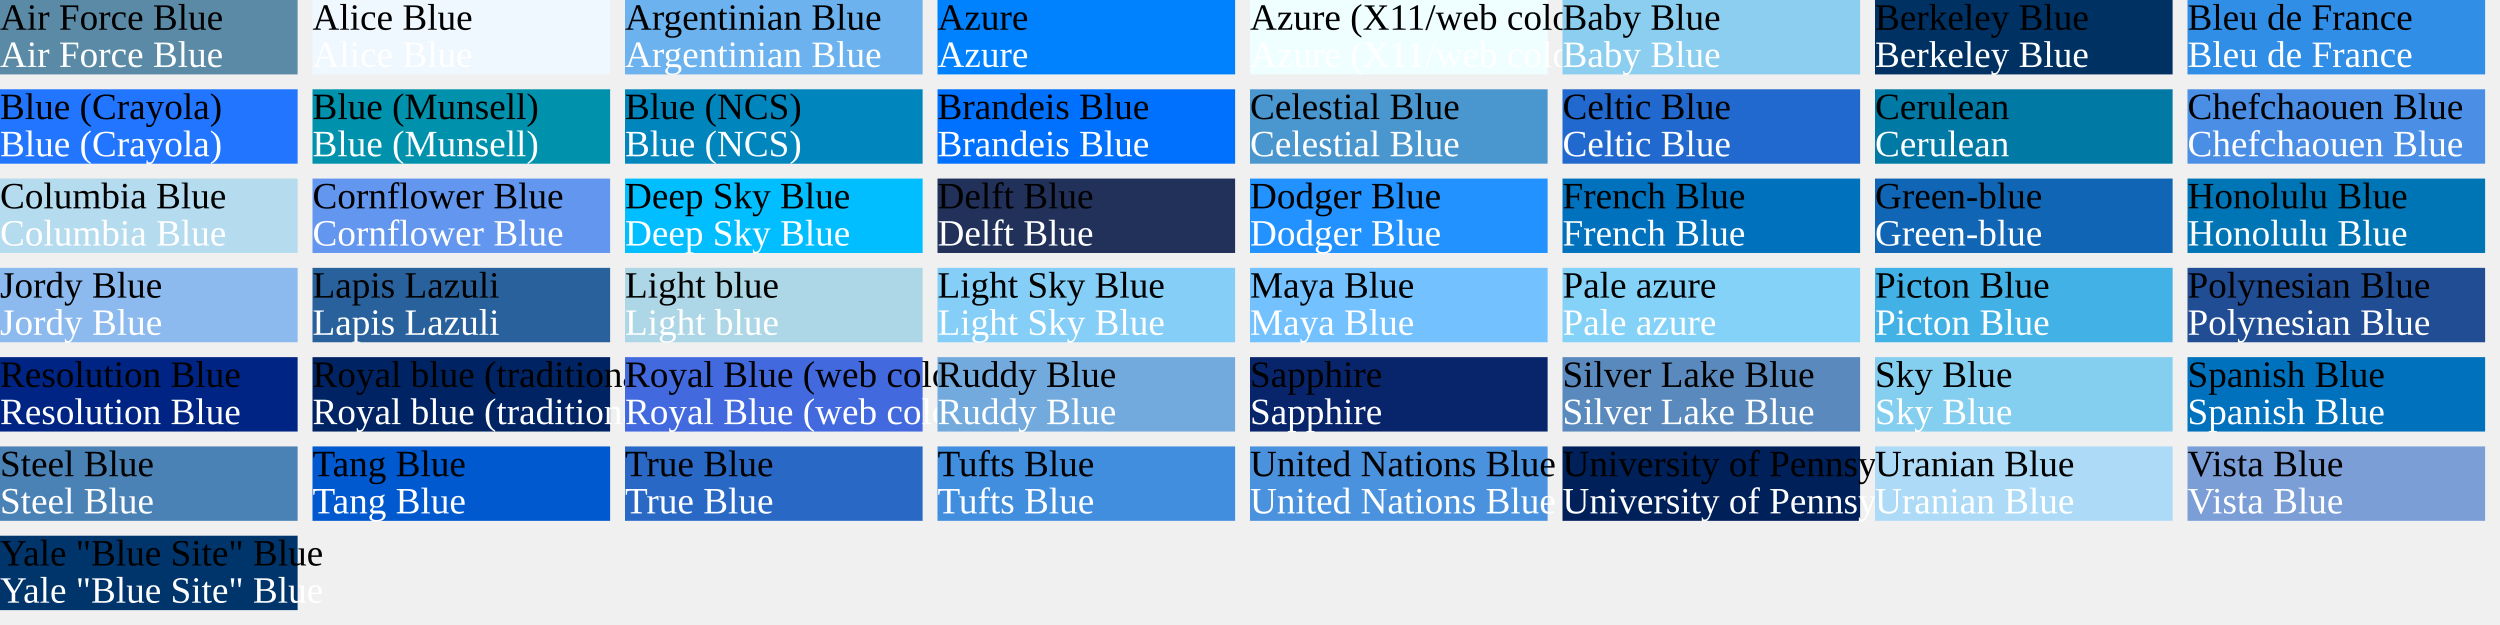
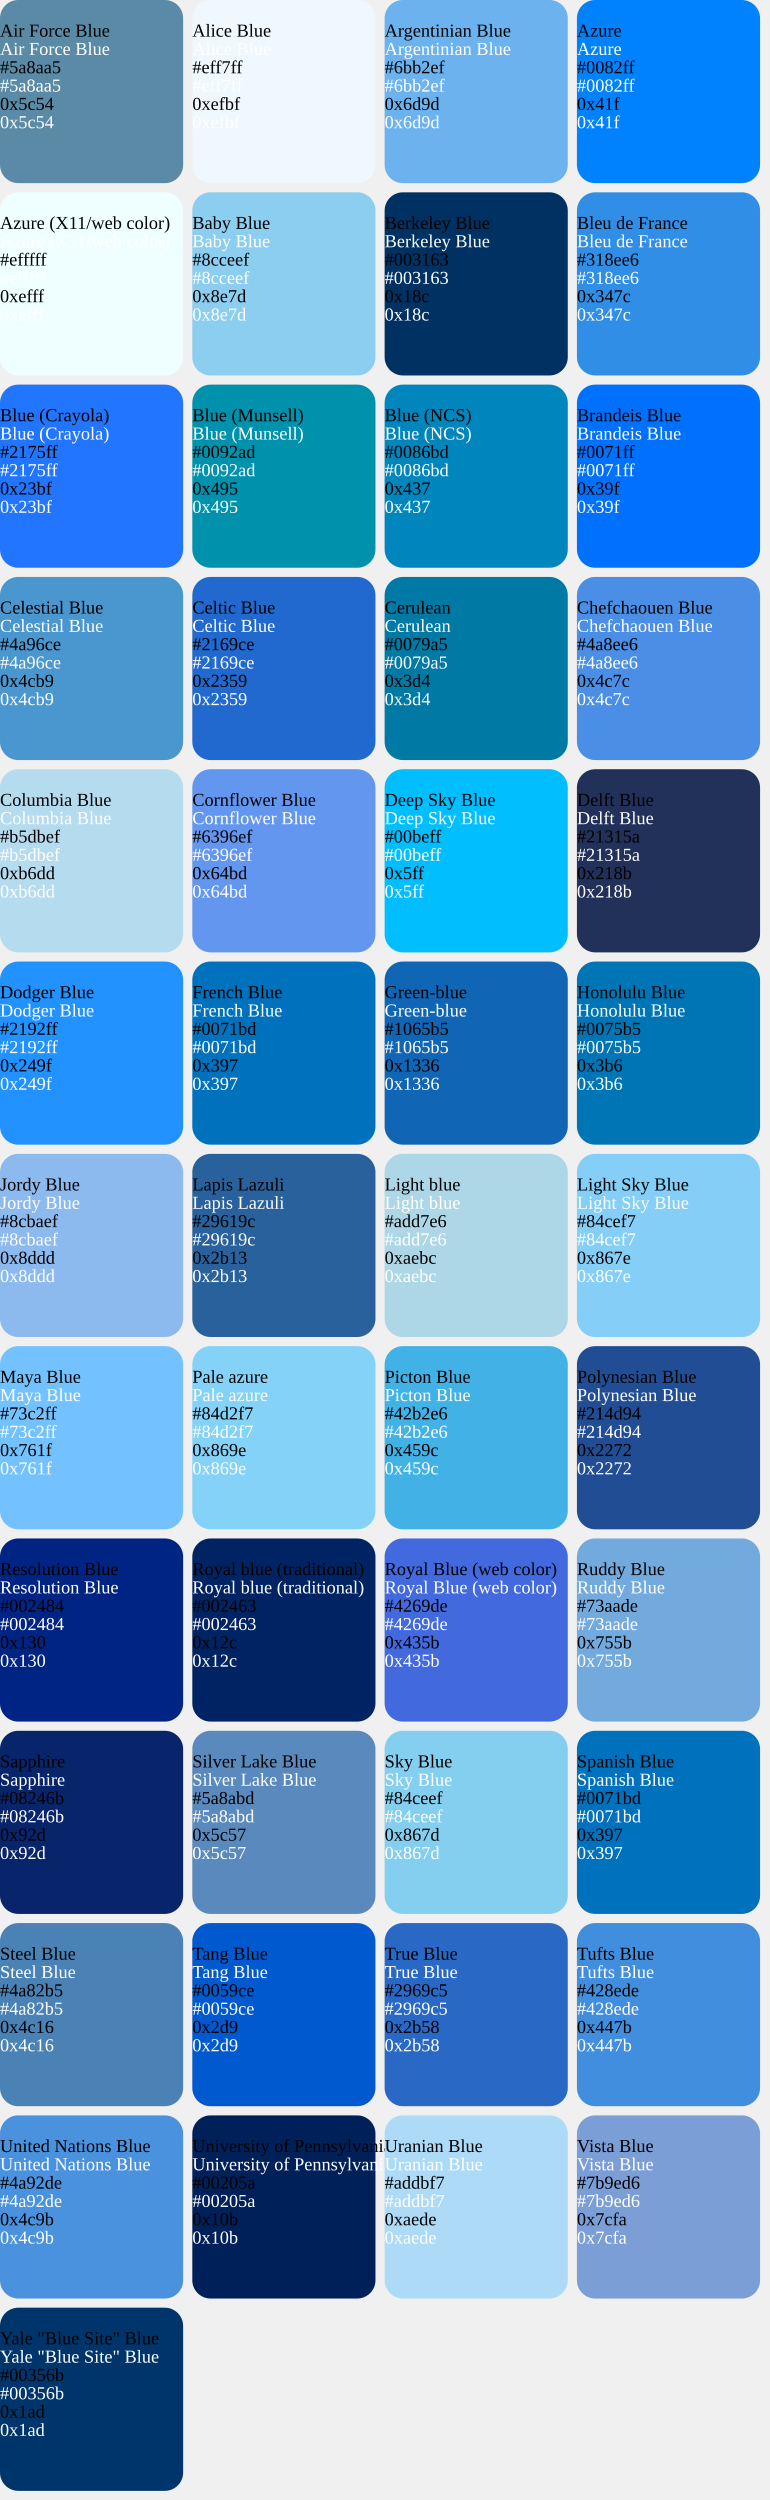
- <svg xmlns="http://www.w3.org/2000/svg" width="1680px" height="420px">
-   <rect x="0" y="0" width="200" height="50" style="fill: #5a8aa5;" />
-   <text x="0" y="20" font-size="25px" style="fill: black;">Air Force Blue</text>
-   <text x="0" y="45" font-size="25px" style="fill: white;">Air Force Blue</text>
-   <rect x="210" y="0" width="200" height="50" style="fill: #eff7ff;" />
-   <text x="210" y="20" font-size="25px" style="fill: black;">Alice Blue</text>
-   <text x="210" y="45" font-size="25px" style="fill: white;">Alice Blue</text>
-   <rect x="420" y="0" width="200" height="50" style="fill: #6bb2ef;" />
-   <text x="420" y="20" font-size="25px" style="fill: black;">Argentinian Blue</text>
-   <text x="420" y="45" font-size="25px" style="fill: white;">Argentinian Blue</text>
-   <rect x="630" y="0" width="200" height="50" style="fill: #0082ff;" />
-   <text x="630" y="20" font-size="25px" style="fill: black;">Azure</text>
-   <text x="630" y="45" font-size="25px" style="fill: white;">Azure</text>
-   <rect x="840" y="0" width="200" height="50" style="fill: #efffff;" />
-   <text x="840" y="20" font-size="25px" style="fill: black;">Azure (X11/web color)</text>
-   <text x="840" y="45" font-size="25px" style="fill: white;">Azure (X11/web color)</text>
-   <rect x="1050" y="0" width="200" height="50" style="fill: #8cceef;" />
-   <text x="1050" y="20" font-size="25px" style="fill: black;">Baby Blue</text>
-   <text x="1050" y="45" font-size="25px" style="fill: white;">Baby Blue</text>
-   <rect x="1260" y="0" width="200" height="50" style="fill: #003163;" />
-   <text x="1260" y="20" font-size="25px" style="fill: black;">Berkeley Blue</text>
-   <text x="1260" y="45" font-size="25px" style="fill: white;">Berkeley Blue</text>
-   <rect x="1470" y="0" width="200" height="50" style="fill: #318ee6;" />
-   <text x="1470" y="20" font-size="25px" style="fill: black;">Bleu de France</text>
-   <text x="1470" y="45" font-size="25px" style="fill: white;">Bleu de France</text>
-   <rect x="0" y="60" width="200" height="50" style="fill: #2175ff;" />
-   <text x="0" y="80" font-size="25px" style="fill: black;">Blue (Crayola)</text>
-   <text x="0" y="105" font-size="25px" style="fill: white;">Blue (Crayola)</text>
-   <rect x="210" y="60" width="200" height="50" style="fill: #0092ad;" />
-   <text x="210" y="80" font-size="25px" style="fill: black;">Blue (Munsell)</text>
-   <text x="210" y="105" font-size="25px" style="fill: white;">Blue (Munsell)</text>
-   <rect x="420" y="60" width="200" height="50" style="fill: #0086bd;" />
-   <text x="420" y="80" font-size="25px" style="fill: black;">Blue (NCS)</text>
-   <text x="420" y="105" font-size="25px" style="fill: white;">Blue (NCS)</text>
-   <rect x="630" y="60" width="200" height="50" style="fill: #0071ff;" />
-   <text x="630" y="80" font-size="25px" style="fill: black;">Brandeis Blue</text>
-   <text x="630" y="105" font-size="25px" style="fill: white;">Brandeis Blue</text>
-   <rect x="840" y="60" width="200" height="50" style="fill: #4a96ce;" />
-   <text x="840" y="80" font-size="25px" style="fill: black;">Celestial Blue</text>
-   <text x="840" y="105" font-size="25px" style="fill: white;">Celestial Blue</text>
-   <rect x="1050" y="60" width="200" height="50" style="fill: #2169ce;" />
-   <text x="1050" y="80" font-size="25px" style="fill: black;">Celtic Blue</text>
-   <text x="1050" y="105" font-size="25px" style="fill: white;">Celtic Blue</text>
-   <rect x="1260" y="60" width="200" height="50" style="fill: #0079a5;" />
-   <text x="1260" y="80" font-size="25px" style="fill: black;">Cerulean</text>
-   <text x="1260" y="105" font-size="25px" style="fill: white;">Cerulean</text>
-   <rect x="1470" y="60" width="200" height="50" style="fill: #4a8ee6;" />
-   <text x="1470" y="80" font-size="25px" style="fill: black;">Chefchaouen Blue</text>
-   <text x="1470" y="105" font-size="25px" style="fill: white;">Chefchaouen Blue</text>
-   <rect x="0" y="120" width="200" height="50" style="fill: #b5dbef;" />
-   <text x="0" y="140" font-size="25px" style="fill: black;">Columbia Blue</text>
-   <text x="0" y="165" font-size="25px" style="fill: white;">Columbia Blue</text>
-   <rect x="210" y="120" width="200" height="50" style="fill: #6396ef;" />
-   <text x="210" y="140" font-size="25px" style="fill: black;">Cornflower Blue</text>
-   <text x="210" y="165" font-size="25px" style="fill: white;">Cornflower Blue</text>
-   <rect x="420" y="120" width="200" height="50" style="fill: #00beff;" />
-   <text x="420" y="140" font-size="25px" style="fill: black;">Deep Sky Blue</text>
-   <text x="420" y="165" font-size="25px" style="fill: white;">Deep Sky Blue</text>
-   <rect x="630" y="120" width="200" height="50" style="fill: #21315a;" />
-   <text x="630" y="140" font-size="25px" style="fill: black;">Delft Blue</text>
-   <text x="630" y="165" font-size="25px" style="fill: white;">Delft Blue</text>
-   <rect x="840" y="120" width="200" height="50" style="fill: #2192ff;" />
-   <text x="840" y="140" font-size="25px" style="fill: black;">Dodger Blue</text>
-   <text x="840" y="165" font-size="25px" style="fill: white;">Dodger Blue</text>
-   <rect x="1050" y="120" width="200" height="50" style="fill: #0071bd;" />
-   <text x="1050" y="140" font-size="25px" style="fill: black;">French Blue</text>
-   <text x="1050" y="165" font-size="25px" style="fill: white;">French Blue</text>
-   <rect x="1260" y="120" width="200" height="50" style="fill: #1065b5;" />
-   <text x="1260" y="140" font-size="25px" style="fill: black;">Green-blue</text>
-   <text x="1260" y="165" font-size="25px" style="fill: white;">Green-blue</text>
-   <rect x="1470" y="120" width="200" height="50" style="fill: #0075b5;" />
-   <text x="1470" y="140" font-size="25px" style="fill: black;">Honolulu Blue</text>
-   <text x="1470" y="165" font-size="25px" style="fill: white;">Honolulu Blue</text>
-   <rect x="0" y="180" width="200" height="50" style="fill: #8cbaef;" />
-   <text x="0" y="200" font-size="25px" style="fill: black;">Jordy Blue</text>
-   <text x="0" y="225" font-size="25px" style="fill: white;">Jordy Blue</text>
-   <rect x="210" y="180" width="200" height="50" style="fill: #29619c;" />
-   <text x="210" y="200" font-size="25px" style="fill: black;">Lapis Lazuli</text>
-   <text x="210" y="225" font-size="25px" style="fill: white;">Lapis Lazuli</text>
-   <rect x="420" y="180" width="200" height="50" style="fill: #add7e6;" />
-   <text x="420" y="200" font-size="25px" style="fill: black;">Light blue</text>
-   <text x="420" y="225" font-size="25px" style="fill: white;">Light blue</text>
-   <rect x="630" y="180" width="200" height="50" style="fill: #84cef7;" />
-   <text x="630" y="200" font-size="25px" style="fill: black;">Light Sky Blue</text>
-   <text x="630" y="225" font-size="25px" style="fill: white;">Light Sky Blue</text>
-   <rect x="840" y="180" width="200" height="50" style="fill: #73c2ff;" />
-   <text x="840" y="200" font-size="25px" style="fill: black;">Maya Blue</text>
-   <text x="840" y="225" font-size="25px" style="fill: white;">Maya Blue</text>
-   <rect x="1050" y="180" width="200" height="50" style="fill: #84d2f7;" />
-   <text x="1050" y="200" font-size="25px" style="fill: black;">Pale azure</text>
-   <text x="1050" y="225" font-size="25px" style="fill: white;">Pale azure</text>
-   <rect x="1260" y="180" width="200" height="50" style="fill: #42b2e6;" />
-   <text x="1260" y="200" font-size="25px" style="fill: black;">Picton Blue</text>
-   <text x="1260" y="225" font-size="25px" style="fill: white;">Picton Blue</text>
-   <rect x="1470" y="180" width="200" height="50" style="fill: #214d94;" />
-   <text x="1470" y="200" font-size="25px" style="fill: black;">Polynesian Blue</text>
-   <text x="1470" y="225" font-size="25px" style="fill: white;">Polynesian Blue</text>
-   <rect x="0" y="240" width="200" height="50" style="fill: #002484;" />
-   <text x="0" y="260" font-size="25px" style="fill: black;">Resolution Blue</text>
-   <text x="0" y="285" font-size="25px" style="fill: white;">Resolution Blue</text>
-   <rect x="210" y="240" width="200" height="50" style="fill: #002463;" />
-   <text x="210" y="260" font-size="25px" style="fill: black;">Royal blue (traditional)</text>
-   <text x="210" y="285" font-size="25px" style="fill: white;">Royal blue (traditional)</text>
-   <rect x="420" y="240" width="200" height="50" style="fill: #4269de;" />
-   <text x="420" y="260" font-size="25px" style="fill: black;">Royal Blue (web color)</text>
-   <text x="420" y="285" font-size="25px" style="fill: white;">Royal Blue (web color)</text>
-   <rect x="630" y="240" width="200" height="50" style="fill: #73aade;" />
-   <text x="630" y="260" font-size="25px" style="fill: black;">Ruddy Blue</text>
-   <text x="630" y="285" font-size="25px" style="fill: white;">Ruddy Blue</text>
-   <rect x="840" y="240" width="200" height="50" style="fill: #08246b;" />
-   <text x="840" y="260" font-size="25px" style="fill: black;">Sapphire</text>
-   <text x="840" y="285" font-size="25px" style="fill: white;">Sapphire</text>
-   <rect x="1050" y="240" width="200" height="50" style="fill: #5a8abd;" />
-   <text x="1050" y="260" font-size="25px" style="fill: black;">Silver Lake Blue</text>
-   <text x="1050" y="285" font-size="25px" style="fill: white;">Silver Lake Blue</text>
-   <rect x="1260" y="240" width="200" height="50" style="fill: #84ceef;" />
-   <text x="1260" y="260" font-size="25px" style="fill: black;">Sky Blue</text>
-   <text x="1260" y="285" font-size="25px" style="fill: white;">Sky Blue</text>
-   <rect x="1470" y="240" width="200" height="50" style="fill: #0071bd;" />
-   <text x="1470" y="260" font-size="25px" style="fill: black;">Spanish Blue</text>
-   <text x="1470" y="285" font-size="25px" style="fill: white;">Spanish Blue</text>
-   <rect x="0" y="300" width="200" height="50" style="fill: #4a82b5;" />
-   <text x="0" y="320" font-size="25px" style="fill: black;">Steel Blue</text>
-   <text x="0" y="345" font-size="25px" style="fill: white;">Steel Blue</text>
-   <rect x="210" y="300" width="200" height="50" style="fill: #0059ce;" />
-   <text x="210" y="320" font-size="25px" style="fill: black;">Tang Blue</text>
-   <text x="210" y="345" font-size="25px" style="fill: white;">Tang Blue</text>
-   <rect x="420" y="300" width="200" height="50" style="fill: #2969c5;" />
-   <text x="420" y="320" font-size="25px" style="fill: black;">True Blue</text>
-   <text x="420" y="345" font-size="25px" style="fill: white;">True Blue</text>
-   <rect x="630" y="300" width="200" height="50" style="fill: #428ede;" />
-   <text x="630" y="320" font-size="25px" style="fill: black;">Tufts Blue</text>
-   <text x="630" y="345" font-size="25px" style="fill: white;">Tufts Blue</text>
-   <rect x="840" y="300" width="200" height="50" style="fill: #4a92de;" />
-   <text x="840" y="320" font-size="25px" style="fill: black;">United Nations Blue</text>
-   <text x="840" y="345" font-size="25px" style="fill: white;">United Nations Blue</text>
-   <rect x="1050" y="300" width="200" height="50" style="fill: #00205a;" />
-   <text x="1050" y="320" font-size="25px" style="fill: black;">University of Pennsylvania Blue</text>
-   <text x="1050" y="345" font-size="25px" style="fill: white;">University of Pennsylvania Blue</text>
-   <rect x="1260" y="300" width="200" height="50" style="fill: #addbf7;" />
-   <text x="1260" y="320" font-size="25px" style="fill: black;">Uranian Blue</text>
-   <text x="1260" y="345" font-size="25px" style="fill: white;">Uranian Blue</text>
-   <rect x="1470" y="300" width="200" height="50" style="fill: #7b9ed6;" />
-   <text x="1470" y="320" font-size="25px" style="fill: black;">Vista Blue</text>
-   <text x="1470" y="345" font-size="25px" style="fill: white;">Vista Blue</text>
-   <rect x="0" y="360" width="200" height="50" style="fill: #00356b;" />
-   <text x="0" y="380" font-size="25px" style="fill: black;">Yale "Blue Site" Blue</text>
-   <text x="0" y="405" font-size="25px" style="fill: white;">Yale "Blue Site" Blue</text>
+ <svg xmlns="http://www.w3.org/2000/svg" width="840px" height="2730px">
+   <rect x="0" y="0" width="200" height="200" rx="20px" ry="20px" style="fill: #5a8aa5;" />
+   <text x="0" y="40" font-size="20px" style="fill: black;">Air Force Blue</text>
+   <text x="0" y="60" font-size="20px" style="fill: white;">Air Force Blue</text>
+   <text x="0" y="80" font-size="20px" style="fill: black;">#5a8aa5</text>
+   <text x="0" y="100" font-size="20px" style="fill: white;">#5a8aa5</text>
+   <text x="0" y="120" font-size="20px" style="fill: black;">0x5c54</text>
+   <text x="0" y="140" font-size="20px" style="fill: white;">0x5c54</text>
+   <rect x="210" y="0" width="200" height="200" rx="20px" ry="20px" style="fill: #eff7ff;" />
+   <text x="210" y="40" font-size="20px" style="fill: black;">Alice Blue</text>
+   <text x="210" y="60" font-size="20px" style="fill: white;">Alice Blue</text>
+   <text x="210" y="80" font-size="20px" style="fill: black;">#eff7ff</text>
+   <text x="210" y="100" font-size="20px" style="fill: white;">#eff7ff</text>
+   <text x="210" y="120" font-size="20px" style="fill: black;">0xefbf</text>
+   <text x="210" y="140" font-size="20px" style="fill: white;">0xefbf</text>
+   <rect x="420" y="0" width="200" height="200" rx="20px" ry="20px" style="fill: #6bb2ef;" />
+   <text x="420" y="40" font-size="20px" style="fill: black;">Argentinian Blue</text>
+   <text x="420" y="60" font-size="20px" style="fill: white;">Argentinian Blue</text>
+   <text x="420" y="80" font-size="20px" style="fill: black;">#6bb2ef</text>
+   <text x="420" y="100" font-size="20px" style="fill: white;">#6bb2ef</text>
+   <text x="420" y="120" font-size="20px" style="fill: black;">0x6d9d</text>
+   <text x="420" y="140" font-size="20px" style="fill: white;">0x6d9d</text>
+   <rect x="630" y="0" width="200" height="200" rx="20px" ry="20px" style="fill: #0082ff;" />
+   <text x="630" y="40" font-size="20px" style="fill: black;">Azure</text>
+   <text x="630" y="60" font-size="20px" style="fill: white;">Azure</text>
+   <text x="630" y="80" font-size="20px" style="fill: black;">#0082ff</text>
+   <text x="630" y="100" font-size="20px" style="fill: white;">#0082ff</text>
+   <text x="630" y="120" font-size="20px" style="fill: black;">0x41f</text>
+   <text x="630" y="140" font-size="20px" style="fill: white;">0x41f</text>
+   <rect x="0" y="210" width="200" height="200" rx="20px" ry="20px" style="fill: #efffff;" />
+   <text x="0" y="250" font-size="20px" style="fill: black;">Azure (X11/web color)</text>
+   <text x="0" y="270" font-size="20px" style="fill: white;">Azure (X11/web color)</text>
+   <text x="0" y="290" font-size="20px" style="fill: black;">#efffff</text>
+   <text x="0" y="310" font-size="20px" style="fill: white;">#efffff</text>
+   <text x="0" y="330" font-size="20px" style="fill: black;">0xefff</text>
+   <text x="0" y="350" font-size="20px" style="fill: white;">0xefff</text>
+   <rect x="210" y="210" width="200" height="200" rx="20px" ry="20px" style="fill: #8cceef;" />
+   <text x="210" y="250" font-size="20px" style="fill: black;">Baby Blue</text>
+   <text x="210" y="270" font-size="20px" style="fill: white;">Baby Blue</text>
+   <text x="210" y="290" font-size="20px" style="fill: black;">#8cceef</text>
+   <text x="210" y="310" font-size="20px" style="fill: white;">#8cceef</text>
+   <text x="210" y="330" font-size="20px" style="fill: black;">0x8e7d</text>
+   <text x="210" y="350" font-size="20px" style="fill: white;">0x8e7d</text>
+   <rect x="420" y="210" width="200" height="200" rx="20px" ry="20px" style="fill: #003163;" />
+   <text x="420" y="250" font-size="20px" style="fill: black;">Berkeley Blue</text>
+   <text x="420" y="270" font-size="20px" style="fill: white;">Berkeley Blue</text>
+   <text x="420" y="290" font-size="20px" style="fill: black;">#003163</text>
+   <text x="420" y="310" font-size="20px" style="fill: white;">#003163</text>
+   <text x="420" y="330" font-size="20px" style="fill: black;">0x18c</text>
+   <text x="420" y="350" font-size="20px" style="fill: white;">0x18c</text>
+   <rect x="630" y="210" width="200" height="200" rx="20px" ry="20px" style="fill: #318ee6;" />
+   <text x="630" y="250" font-size="20px" style="fill: black;">Bleu de France</text>
+   <text x="630" y="270" font-size="20px" style="fill: white;">Bleu de France</text>
+   <text x="630" y="290" font-size="20px" style="fill: black;">#318ee6</text>
+   <text x="630" y="310" font-size="20px" style="fill: white;">#318ee6</text>
+   <text x="630" y="330" font-size="20px" style="fill: black;">0x347c</text>
+   <text x="630" y="350" font-size="20px" style="fill: white;">0x347c</text>
+   <rect x="0" y="420" width="200" height="200" rx="20px" ry="20px" style="fill: #2175ff;" />
+   <text x="0" y="460" font-size="20px" style="fill: black;">Blue (Crayola)</text>
+   <text x="0" y="480" font-size="20px" style="fill: white;">Blue (Crayola)</text>
+   <text x="0" y="500" font-size="20px" style="fill: black;">#2175ff</text>
+   <text x="0" y="520" font-size="20px" style="fill: white;">#2175ff</text>
+   <text x="0" y="540" font-size="20px" style="fill: black;">0x23bf</text>
+   <text x="0" y="560" font-size="20px" style="fill: white;">0x23bf</text>
+   <rect x="210" y="420" width="200" height="200" rx="20px" ry="20px" style="fill: #0092ad;" />
+   <text x="210" y="460" font-size="20px" style="fill: black;">Blue (Munsell)</text>
+   <text x="210" y="480" font-size="20px" style="fill: white;">Blue (Munsell)</text>
+   <text x="210" y="500" font-size="20px" style="fill: black;">#0092ad</text>
+   <text x="210" y="520" font-size="20px" style="fill: white;">#0092ad</text>
+   <text x="210" y="540" font-size="20px" style="fill: black;">0x495</text>
+   <text x="210" y="560" font-size="20px" style="fill: white;">0x495</text>
+   <rect x="420" y="420" width="200" height="200" rx="20px" ry="20px" style="fill: #0086bd;" />
+   <text x="420" y="460" font-size="20px" style="fill: black;">Blue (NCS)</text>
+   <text x="420" y="480" font-size="20px" style="fill: white;">Blue (NCS)</text>
+   <text x="420" y="500" font-size="20px" style="fill: black;">#0086bd</text>
+   <text x="420" y="520" font-size="20px" style="fill: white;">#0086bd</text>
+   <text x="420" y="540" font-size="20px" style="fill: black;">0x437</text>
+   <text x="420" y="560" font-size="20px" style="fill: white;">0x437</text>
+   <rect x="630" y="420" width="200" height="200" rx="20px" ry="20px" style="fill: #0071ff;" />
+   <text x="630" y="460" font-size="20px" style="fill: black;">Brandeis Blue</text>
+   <text x="630" y="480" font-size="20px" style="fill: white;">Brandeis Blue</text>
+   <text x="630" y="500" font-size="20px" style="fill: black;">#0071ff</text>
+   <text x="630" y="520" font-size="20px" style="fill: white;">#0071ff</text>
+   <text x="630" y="540" font-size="20px" style="fill: black;">0x39f</text>
+   <text x="630" y="560" font-size="20px" style="fill: white;">0x39f</text>
+   <rect x="0" y="630" width="200" height="200" rx="20px" ry="20px" style="fill: #4a96ce;" />
+   <text x="0" y="670" font-size="20px" style="fill: black;">Celestial Blue</text>
+   <text x="0" y="690" font-size="20px" style="fill: white;">Celestial Blue</text>
+   <text x="0" y="710" font-size="20px" style="fill: black;">#4a96ce</text>
+   <text x="0" y="730" font-size="20px" style="fill: white;">#4a96ce</text>
+   <text x="0" y="750" font-size="20px" style="fill: black;">0x4cb9</text>
+   <text x="0" y="770" font-size="20px" style="fill: white;">0x4cb9</text>
+   <rect x="210" y="630" width="200" height="200" rx="20px" ry="20px" style="fill: #2169ce;" />
+   <text x="210" y="670" font-size="20px" style="fill: black;">Celtic Blue</text>
+   <text x="210" y="690" font-size="20px" style="fill: white;">Celtic Blue</text>
+   <text x="210" y="710" font-size="20px" style="fill: black;">#2169ce</text>
+   <text x="210" y="730" font-size="20px" style="fill: white;">#2169ce</text>
+   <text x="210" y="750" font-size="20px" style="fill: black;">0x2359</text>
+   <text x="210" y="770" font-size="20px" style="fill: white;">0x2359</text>
+   <rect x="420" y="630" width="200" height="200" rx="20px" ry="20px" style="fill: #0079a5;" />
+   <text x="420" y="670" font-size="20px" style="fill: black;">Cerulean</text>
+   <text x="420" y="690" font-size="20px" style="fill: white;">Cerulean</text>
+   <text x="420" y="710" font-size="20px" style="fill: black;">#0079a5</text>
+   <text x="420" y="730" font-size="20px" style="fill: white;">#0079a5</text>
+   <text x="420" y="750" font-size="20px" style="fill: black;">0x3d4</text>
+   <text x="420" y="770" font-size="20px" style="fill: white;">0x3d4</text>
+   <rect x="630" y="630" width="200" height="200" rx="20px" ry="20px" style="fill: #4a8ee6;" />
+   <text x="630" y="670" font-size="20px" style="fill: black;">Chefchaouen Blue</text>
+   <text x="630" y="690" font-size="20px" style="fill: white;">Chefchaouen Blue</text>
+   <text x="630" y="710" font-size="20px" style="fill: black;">#4a8ee6</text>
+   <text x="630" y="730" font-size="20px" style="fill: white;">#4a8ee6</text>
+   <text x="630" y="750" font-size="20px" style="fill: black;">0x4c7c</text>
+   <text x="630" y="770" font-size="20px" style="fill: white;">0x4c7c</text>
+   <rect x="0" y="840" width="200" height="200" rx="20px" ry="20px" style="fill: #b5dbef;" />
+   <text x="0" y="880" font-size="20px" style="fill: black;">Columbia Blue</text>
+   <text x="0" y="900" font-size="20px" style="fill: white;">Columbia Blue</text>
+   <text x="0" y="920" font-size="20px" style="fill: black;">#b5dbef</text>
+   <text x="0" y="940" font-size="20px" style="fill: white;">#b5dbef</text>
+   <text x="0" y="960" font-size="20px" style="fill: black;">0xb6dd</text>
+   <text x="0" y="980" font-size="20px" style="fill: white;">0xb6dd</text>
+   <rect x="210" y="840" width="200" height="200" rx="20px" ry="20px" style="fill: #6396ef;" />
+   <text x="210" y="880" font-size="20px" style="fill: black;">Cornflower Blue</text>
+   <text x="210" y="900" font-size="20px" style="fill: white;">Cornflower Blue</text>
+   <text x="210" y="920" font-size="20px" style="fill: black;">#6396ef</text>
+   <text x="210" y="940" font-size="20px" style="fill: white;">#6396ef</text>
+   <text x="210" y="960" font-size="20px" style="fill: black;">0x64bd</text>
+   <text x="210" y="980" font-size="20px" style="fill: white;">0x64bd</text>
+   <rect x="420" y="840" width="200" height="200" rx="20px" ry="20px" style="fill: #00beff;" />
+   <text x="420" y="880" font-size="20px" style="fill: black;">Deep Sky Blue</text>
+   <text x="420" y="900" font-size="20px" style="fill: white;">Deep Sky Blue</text>
+   <text x="420" y="920" font-size="20px" style="fill: black;">#00beff</text>
+   <text x="420" y="940" font-size="20px" style="fill: white;">#00beff</text>
+   <text x="420" y="960" font-size="20px" style="fill: black;">0x5ff</text>
+   <text x="420" y="980" font-size="20px" style="fill: white;">0x5ff</text>
+   <rect x="630" y="840" width="200" height="200" rx="20px" ry="20px" style="fill: #21315a;" />
+   <text x="630" y="880" font-size="20px" style="fill: black;">Delft Blue</text>
+   <text x="630" y="900" font-size="20px" style="fill: white;">Delft Blue</text>
+   <text x="630" y="920" font-size="20px" style="fill: black;">#21315a</text>
+   <text x="630" y="940" font-size="20px" style="fill: white;">#21315a</text>
+   <text x="630" y="960" font-size="20px" style="fill: black;">0x218b</text>
+   <text x="630" y="980" font-size="20px" style="fill: white;">0x218b</text>
+   <rect x="0" y="1050" width="200" height="200" rx="20px" ry="20px" style="fill: #2192ff;" />
+   <text x="0" y="1090" font-size="20px" style="fill: black;">Dodger Blue</text>
+   <text x="0" y="1110" font-size="20px" style="fill: white;">Dodger Blue</text>
+   <text x="0" y="1130" font-size="20px" style="fill: black;">#2192ff</text>
+   <text x="0" y="1150" font-size="20px" style="fill: white;">#2192ff</text>
+   <text x="0" y="1170" font-size="20px" style="fill: black;">0x249f</text>
+   <text x="0" y="1190" font-size="20px" style="fill: white;">0x249f</text>
+   <rect x="210" y="1050" width="200" height="200" rx="20px" ry="20px" style="fill: #0071bd;" />
+   <text x="210" y="1090" font-size="20px" style="fill: black;">French Blue</text>
+   <text x="210" y="1110" font-size="20px" style="fill: white;">French Blue</text>
+   <text x="210" y="1130" font-size="20px" style="fill: black;">#0071bd</text>
+   <text x="210" y="1150" font-size="20px" style="fill: white;">#0071bd</text>
+   <text x="210" y="1170" font-size="20px" style="fill: black;">0x397</text>
+   <text x="210" y="1190" font-size="20px" style="fill: white;">0x397</text>
+   <rect x="420" y="1050" width="200" height="200" rx="20px" ry="20px" style="fill: #1065b5;" />
+   <text x="420" y="1090" font-size="20px" style="fill: black;">Green-blue</text>
+   <text x="420" y="1110" font-size="20px" style="fill: white;">Green-blue</text>
+   <text x="420" y="1130" font-size="20px" style="fill: black;">#1065b5</text>
+   <text x="420" y="1150" font-size="20px" style="fill: white;">#1065b5</text>
+   <text x="420" y="1170" font-size="20px" style="fill: black;">0x1336</text>
+   <text x="420" y="1190" font-size="20px" style="fill: white;">0x1336</text>
+   <rect x="630" y="1050" width="200" height="200" rx="20px" ry="20px" style="fill: #0075b5;" />
+   <text x="630" y="1090" font-size="20px" style="fill: black;">Honolulu Blue</text>
+   <text x="630" y="1110" font-size="20px" style="fill: white;">Honolulu Blue</text>
+   <text x="630" y="1130" font-size="20px" style="fill: black;">#0075b5</text>
+   <text x="630" y="1150" font-size="20px" style="fill: white;">#0075b5</text>
+   <text x="630" y="1170" font-size="20px" style="fill: black;">0x3b6</text>
+   <text x="630" y="1190" font-size="20px" style="fill: white;">0x3b6</text>
+   <rect x="0" y="1260" width="200" height="200" rx="20px" ry="20px" style="fill: #8cbaef;" />
+   <text x="0" y="1300" font-size="20px" style="fill: black;">Jordy Blue</text>
+   <text x="0" y="1320" font-size="20px" style="fill: white;">Jordy Blue</text>
+   <text x="0" y="1340" font-size="20px" style="fill: black;">#8cbaef</text>
+   <text x="0" y="1360" font-size="20px" style="fill: white;">#8cbaef</text>
+   <text x="0" y="1380" font-size="20px" style="fill: black;">0x8ddd</text>
+   <text x="0" y="1400" font-size="20px" style="fill: white;">0x8ddd</text>
+   <rect x="210" y="1260" width="200" height="200" rx="20px" ry="20px" style="fill: #29619c;" />
+   <text x="210" y="1300" font-size="20px" style="fill: black;">Lapis Lazuli</text>
+   <text x="210" y="1320" font-size="20px" style="fill: white;">Lapis Lazuli</text>
+   <text x="210" y="1340" font-size="20px" style="fill: black;">#29619c</text>
+   <text x="210" y="1360" font-size="20px" style="fill: white;">#29619c</text>
+   <text x="210" y="1380" font-size="20px" style="fill: black;">0x2b13</text>
+   <text x="210" y="1400" font-size="20px" style="fill: white;">0x2b13</text>
+   <rect x="420" y="1260" width="200" height="200" rx="20px" ry="20px" style="fill: #add7e6;" />
+   <text x="420" y="1300" font-size="20px" style="fill: black;">Light blue</text>
+   <text x="420" y="1320" font-size="20px" style="fill: white;">Light blue</text>
+   <text x="420" y="1340" font-size="20px" style="fill: black;">#add7e6</text>
+   <text x="420" y="1360" font-size="20px" style="fill: white;">#add7e6</text>
+   <text x="420" y="1380" font-size="20px" style="fill: black;">0xaebc</text>
+   <text x="420" y="1400" font-size="20px" style="fill: white;">0xaebc</text>
+   <rect x="630" y="1260" width="200" height="200" rx="20px" ry="20px" style="fill: #84cef7;" />
+   <text x="630" y="1300" font-size="20px" style="fill: black;">Light Sky Blue</text>
+   <text x="630" y="1320" font-size="20px" style="fill: white;">Light Sky Blue</text>
+   <text x="630" y="1340" font-size="20px" style="fill: black;">#84cef7</text>
+   <text x="630" y="1360" font-size="20px" style="fill: white;">#84cef7</text>
+   <text x="630" y="1380" font-size="20px" style="fill: black;">0x867e</text>
+   <text x="630" y="1400" font-size="20px" style="fill: white;">0x867e</text>
+   <rect x="0" y="1470" width="200" height="200" rx="20px" ry="20px" style="fill: #73c2ff;" />
+   <text x="0" y="1510" font-size="20px" style="fill: black;">Maya Blue</text>
+   <text x="0" y="1530" font-size="20px" style="fill: white;">Maya Blue</text>
+   <text x="0" y="1550" font-size="20px" style="fill: black;">#73c2ff</text>
+   <text x="0" y="1570" font-size="20px" style="fill: white;">#73c2ff</text>
+   <text x="0" y="1590" font-size="20px" style="fill: black;">0x761f</text>
+   <text x="0" y="1610" font-size="20px" style="fill: white;">0x761f</text>
+   <rect x="210" y="1470" width="200" height="200" rx="20px" ry="20px" style="fill: #84d2f7;" />
+   <text x="210" y="1510" font-size="20px" style="fill: black;">Pale azure</text>
+   <text x="210" y="1530" font-size="20px" style="fill: white;">Pale azure</text>
+   <text x="210" y="1550" font-size="20px" style="fill: black;">#84d2f7</text>
+   <text x="210" y="1570" font-size="20px" style="fill: white;">#84d2f7</text>
+   <text x="210" y="1590" font-size="20px" style="fill: black;">0x869e</text>
+   <text x="210" y="1610" font-size="20px" style="fill: white;">0x869e</text>
+   <rect x="420" y="1470" width="200" height="200" rx="20px" ry="20px" style="fill: #42b2e6;" />
+   <text x="420" y="1510" font-size="20px" style="fill: black;">Picton Blue</text>
+   <text x="420" y="1530" font-size="20px" style="fill: white;">Picton Blue</text>
+   <text x="420" y="1550" font-size="20px" style="fill: black;">#42b2e6</text>
+   <text x="420" y="1570" font-size="20px" style="fill: white;">#42b2e6</text>
+   <text x="420" y="1590" font-size="20px" style="fill: black;">0x459c</text>
+   <text x="420" y="1610" font-size="20px" style="fill: white;">0x459c</text>
+   <rect x="630" y="1470" width="200" height="200" rx="20px" ry="20px" style="fill: #214d94;" />
+   <text x="630" y="1510" font-size="20px" style="fill: black;">Polynesian Blue</text>
+   <text x="630" y="1530" font-size="20px" style="fill: white;">Polynesian Blue</text>
+   <text x="630" y="1550" font-size="20px" style="fill: black;">#214d94</text>
+   <text x="630" y="1570" font-size="20px" style="fill: white;">#214d94</text>
+   <text x="630" y="1590" font-size="20px" style="fill: black;">0x2272</text>
+   <text x="630" y="1610" font-size="20px" style="fill: white;">0x2272</text>
+   <rect x="0" y="1680" width="200" height="200" rx="20px" ry="20px" style="fill: #002484;" />
+   <text x="0" y="1720" font-size="20px" style="fill: black;">Resolution Blue</text>
+   <text x="0" y="1740" font-size="20px" style="fill: white;">Resolution Blue</text>
+   <text x="0" y="1760" font-size="20px" style="fill: black;">#002484</text>
+   <text x="0" y="1780" font-size="20px" style="fill: white;">#002484</text>
+   <text x="0" y="1800" font-size="20px" style="fill: black;">0x130</text>
+   <text x="0" y="1820" font-size="20px" style="fill: white;">0x130</text>
+   <rect x="210" y="1680" width="200" height="200" rx="20px" ry="20px" style="fill: #002463;" />
+   <text x="210" y="1720" font-size="20px" style="fill: black;">Royal blue (traditional)</text>
+   <text x="210" y="1740" font-size="20px" style="fill: white;">Royal blue (traditional)</text>
+   <text x="210" y="1760" font-size="20px" style="fill: black;">#002463</text>
+   <text x="210" y="1780" font-size="20px" style="fill: white;">#002463</text>
+   <text x="210" y="1800" font-size="20px" style="fill: black;">0x12c</text>
+   <text x="210" y="1820" font-size="20px" style="fill: white;">0x12c</text>
+   <rect x="420" y="1680" width="200" height="200" rx="20px" ry="20px" style="fill: #4269de;" />
+   <text x="420" y="1720" font-size="20px" style="fill: black;">Royal Blue (web color)</text>
+   <text x="420" y="1740" font-size="20px" style="fill: white;">Royal Blue (web color)</text>
+   <text x="420" y="1760" font-size="20px" style="fill: black;">#4269de</text>
+   <text x="420" y="1780" font-size="20px" style="fill: white;">#4269de</text>
+   <text x="420" y="1800" font-size="20px" style="fill: black;">0x435b</text>
+   <text x="420" y="1820" font-size="20px" style="fill: white;">0x435b</text>
+   <rect x="630" y="1680" width="200" height="200" rx="20px" ry="20px" style="fill: #73aade;" />
+   <text x="630" y="1720" font-size="20px" style="fill: black;">Ruddy Blue</text>
+   <text x="630" y="1740" font-size="20px" style="fill: white;">Ruddy Blue</text>
+   <text x="630" y="1760" font-size="20px" style="fill: black;">#73aade</text>
+   <text x="630" y="1780" font-size="20px" style="fill: white;">#73aade</text>
+   <text x="630" y="1800" font-size="20px" style="fill: black;">0x755b</text>
+   <text x="630" y="1820" font-size="20px" style="fill: white;">0x755b</text>
+   <rect x="0" y="1890" width="200" height="200" rx="20px" ry="20px" style="fill: #08246b;" />
+   <text x="0" y="1930" font-size="20px" style="fill: black;">Sapphire</text>
+   <text x="0" y="1950" font-size="20px" style="fill: white;">Sapphire</text>
+   <text x="0" y="1970" font-size="20px" style="fill: black;">#08246b</text>
+   <text x="0" y="1990" font-size="20px" style="fill: white;">#08246b</text>
+   <text x="0" y="2010" font-size="20px" style="fill: black;">0x92d</text>
+   <text x="0" y="2030" font-size="20px" style="fill: white;">0x92d</text>
+   <rect x="210" y="1890" width="200" height="200" rx="20px" ry="20px" style="fill: #5a8abd;" />
+   <text x="210" y="1930" font-size="20px" style="fill: black;">Silver Lake Blue</text>
+   <text x="210" y="1950" font-size="20px" style="fill: white;">Silver Lake Blue</text>
+   <text x="210" y="1970" font-size="20px" style="fill: black;">#5a8abd</text>
+   <text x="210" y="1990" font-size="20px" style="fill: white;">#5a8abd</text>
+   <text x="210" y="2010" font-size="20px" style="fill: black;">0x5c57</text>
+   <text x="210" y="2030" font-size="20px" style="fill: white;">0x5c57</text>
+   <rect x="420" y="1890" width="200" height="200" rx="20px" ry="20px" style="fill: #84ceef;" />
+   <text x="420" y="1930" font-size="20px" style="fill: black;">Sky Blue</text>
+   <text x="420" y="1950" font-size="20px" style="fill: white;">Sky Blue</text>
+   <text x="420" y="1970" font-size="20px" style="fill: black;">#84ceef</text>
+   <text x="420" y="1990" font-size="20px" style="fill: white;">#84ceef</text>
+   <text x="420" y="2010" font-size="20px" style="fill: black;">0x867d</text>
+   <text x="420" y="2030" font-size="20px" style="fill: white;">0x867d</text>
+   <rect x="630" y="1890" width="200" height="200" rx="20px" ry="20px" style="fill: #0071bd;" />
+   <text x="630" y="1930" font-size="20px" style="fill: black;">Spanish Blue</text>
+   <text x="630" y="1950" font-size="20px" style="fill: white;">Spanish Blue</text>
+   <text x="630" y="1970" font-size="20px" style="fill: black;">#0071bd</text>
+   <text x="630" y="1990" font-size="20px" style="fill: white;">#0071bd</text>
+   <text x="630" y="2010" font-size="20px" style="fill: black;">0x397</text>
+   <text x="630" y="2030" font-size="20px" style="fill: white;">0x397</text>
+   <rect x="0" y="2100" width="200" height="200" rx="20px" ry="20px" style="fill: #4a82b5;" />
+   <text x="0" y="2140" font-size="20px" style="fill: black;">Steel Blue</text>
+   <text x="0" y="2160" font-size="20px" style="fill: white;">Steel Blue</text>
+   <text x="0" y="2180" font-size="20px" style="fill: black;">#4a82b5</text>
+   <text x="0" y="2200" font-size="20px" style="fill: white;">#4a82b5</text>
+   <text x="0" y="2220" font-size="20px" style="fill: black;">0x4c16</text>
+   <text x="0" y="2240" font-size="20px" style="fill: white;">0x4c16</text>
+   <rect x="210" y="2100" width="200" height="200" rx="20px" ry="20px" style="fill: #0059ce;" />
+   <text x="210" y="2140" font-size="20px" style="fill: black;">Tang Blue</text>
+   <text x="210" y="2160" font-size="20px" style="fill: white;">Tang Blue</text>
+   <text x="210" y="2180" font-size="20px" style="fill: black;">#0059ce</text>
+   <text x="210" y="2200" font-size="20px" style="fill: white;">#0059ce</text>
+   <text x="210" y="2220" font-size="20px" style="fill: black;">0x2d9</text>
+   <text x="210" y="2240" font-size="20px" style="fill: white;">0x2d9</text>
+   <rect x="420" y="2100" width="200" height="200" rx="20px" ry="20px" style="fill: #2969c5;" />
+   <text x="420" y="2140" font-size="20px" style="fill: black;">True Blue</text>
+   <text x="420" y="2160" font-size="20px" style="fill: white;">True Blue</text>
+   <text x="420" y="2180" font-size="20px" style="fill: black;">#2969c5</text>
+   <text x="420" y="2200" font-size="20px" style="fill: white;">#2969c5</text>
+   <text x="420" y="2220" font-size="20px" style="fill: black;">0x2b58</text>
+   <text x="420" y="2240" font-size="20px" style="fill: white;">0x2b58</text>
+   <rect x="630" y="2100" width="200" height="200" rx="20px" ry="20px" style="fill: #428ede;" />
+   <text x="630" y="2140" font-size="20px" style="fill: black;">Tufts Blue</text>
+   <text x="630" y="2160" font-size="20px" style="fill: white;">Tufts Blue</text>
+   <text x="630" y="2180" font-size="20px" style="fill: black;">#428ede</text>
+   <text x="630" y="2200" font-size="20px" style="fill: white;">#428ede</text>
+   <text x="630" y="2220" font-size="20px" style="fill: black;">0x447b</text>
+   <text x="630" y="2240" font-size="20px" style="fill: white;">0x447b</text>
+   <rect x="0" y="2310" width="200" height="200" rx="20px" ry="20px" style="fill: #4a92de;" />
+   <text x="0" y="2350" font-size="20px" style="fill: black;">United Nations Blue</text>
+   <text x="0" y="2370" font-size="20px" style="fill: white;">United Nations Blue</text>
+   <text x="0" y="2390" font-size="20px" style="fill: black;">#4a92de</text>
+   <text x="0" y="2410" font-size="20px" style="fill: white;">#4a92de</text>
+   <text x="0" y="2430" font-size="20px" style="fill: black;">0x4c9b</text>
+   <text x="0" y="2450" font-size="20px" style="fill: white;">0x4c9b</text>
+   <rect x="210" y="2310" width="200" height="200" rx="20px" ry="20px" style="fill: #00205a;" />
+   <text x="210" y="2350" font-size="20px" style="fill: black;">University of Pennsylvania Blue</text>
+   <text x="210" y="2370" font-size="20px" style="fill: white;">University of Pennsylvania Blue</text>
+   <text x="210" y="2390" font-size="20px" style="fill: black;">#00205a</text>
+   <text x="210" y="2410" font-size="20px" style="fill: white;">#00205a</text>
+   <text x="210" y="2430" font-size="20px" style="fill: black;">0x10b</text>
+   <text x="210" y="2450" font-size="20px" style="fill: white;">0x10b</text>
+   <rect x="420" y="2310" width="200" height="200" rx="20px" ry="20px" style="fill: #addbf7;" />
+   <text x="420" y="2350" font-size="20px" style="fill: black;">Uranian Blue</text>
+   <text x="420" y="2370" font-size="20px" style="fill: white;">Uranian Blue</text>
+   <text x="420" y="2390" font-size="20px" style="fill: black;">#addbf7</text>
+   <text x="420" y="2410" font-size="20px" style="fill: white;">#addbf7</text>
+   <text x="420" y="2430" font-size="20px" style="fill: black;">0xaede</text>
+   <text x="420" y="2450" font-size="20px" style="fill: white;">0xaede</text>
+   <rect x="630" y="2310" width="200" height="200" rx="20px" ry="20px" style="fill: #7b9ed6;" />
+   <text x="630" y="2350" font-size="20px" style="fill: black;">Vista Blue</text>
+   <text x="630" y="2370" font-size="20px" style="fill: white;">Vista Blue</text>
+   <text x="630" y="2390" font-size="20px" style="fill: black;">#7b9ed6</text>
+   <text x="630" y="2410" font-size="20px" style="fill: white;">#7b9ed6</text>
+   <text x="630" y="2430" font-size="20px" style="fill: black;">0x7cfa</text>
+   <text x="630" y="2450" font-size="20px" style="fill: white;">0x7cfa</text>
+   <rect x="0" y="2520" width="200" height="200" rx="20px" ry="20px" style="fill: #00356b;" />
+   <text x="0" y="2560" font-size="20px" style="fill: black;">Yale "Blue Site" Blue</text>
+   <text x="0" y="2580" font-size="20px" style="fill: white;">Yale "Blue Site" Blue</text>
+   <text x="0" y="2600" font-size="20px" style="fill: black;">#00356b</text>
+   <text x="0" y="2620" font-size="20px" style="fill: white;">#00356b</text>
+   <text x="0" y="2640" font-size="20px" style="fill: black;">0x1ad</text>
+   <text x="0" y="2660" font-size="20px" style="fill: white;">0x1ad</text>
</svg>
